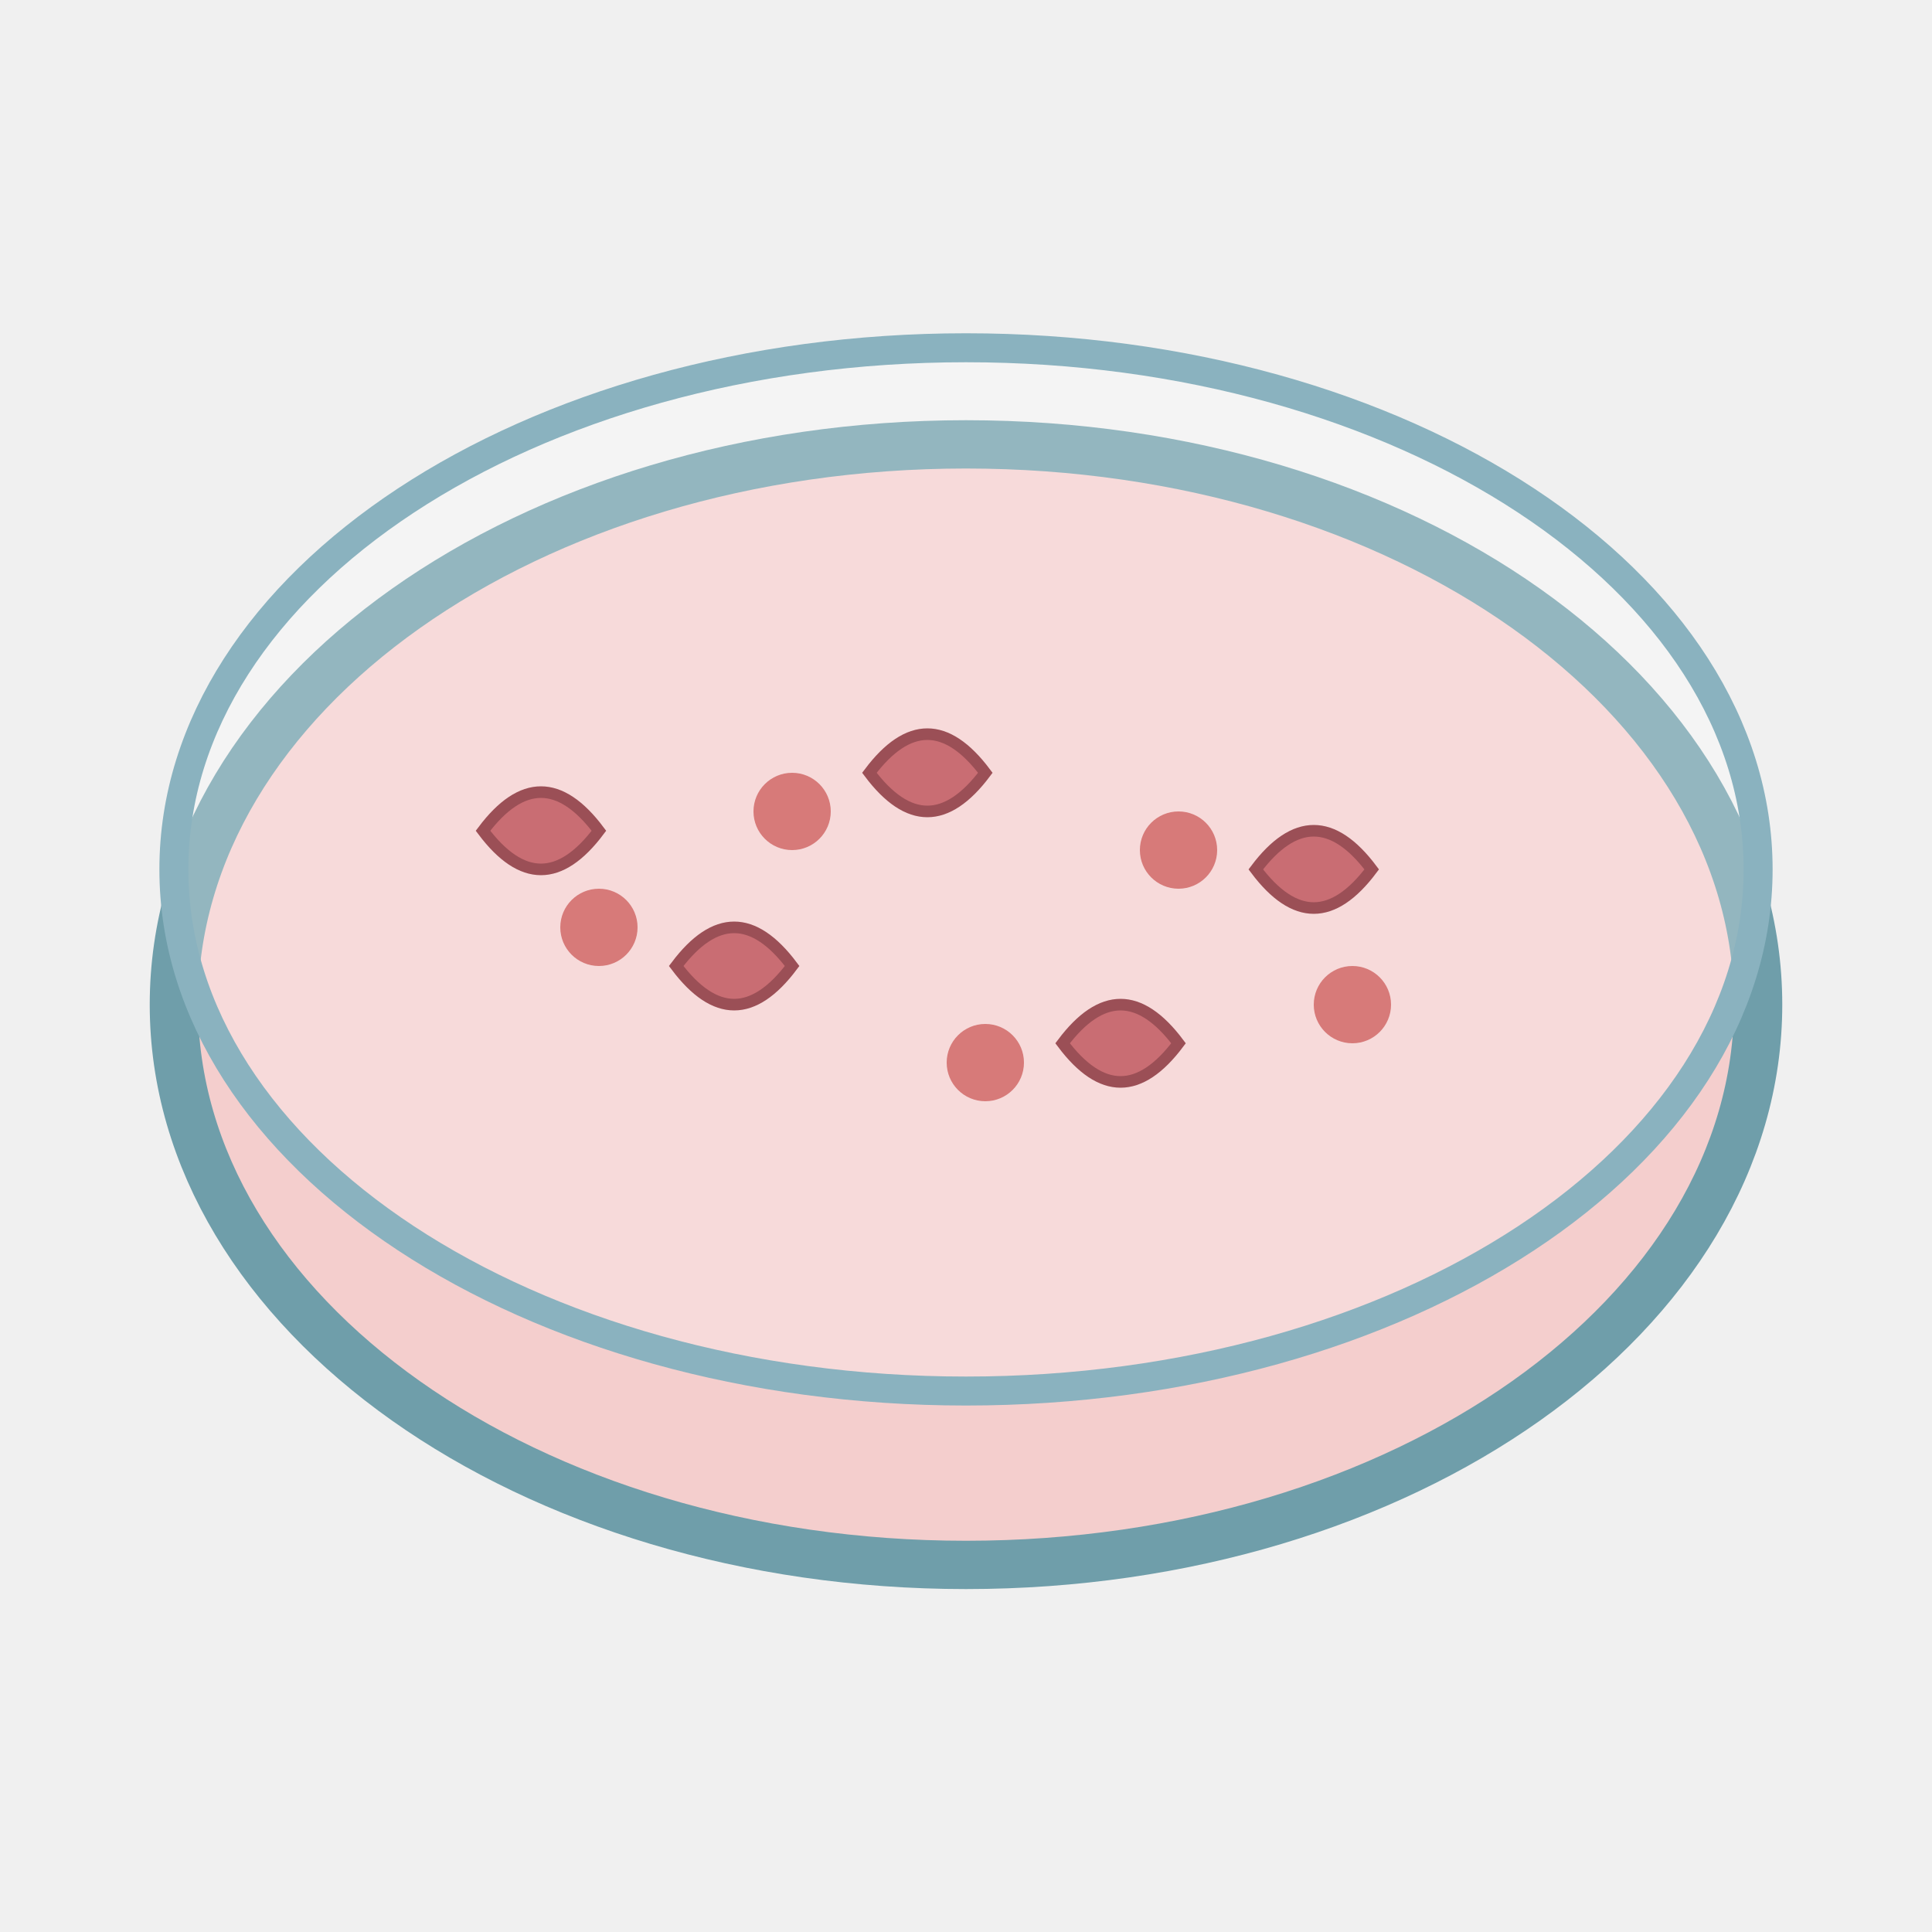
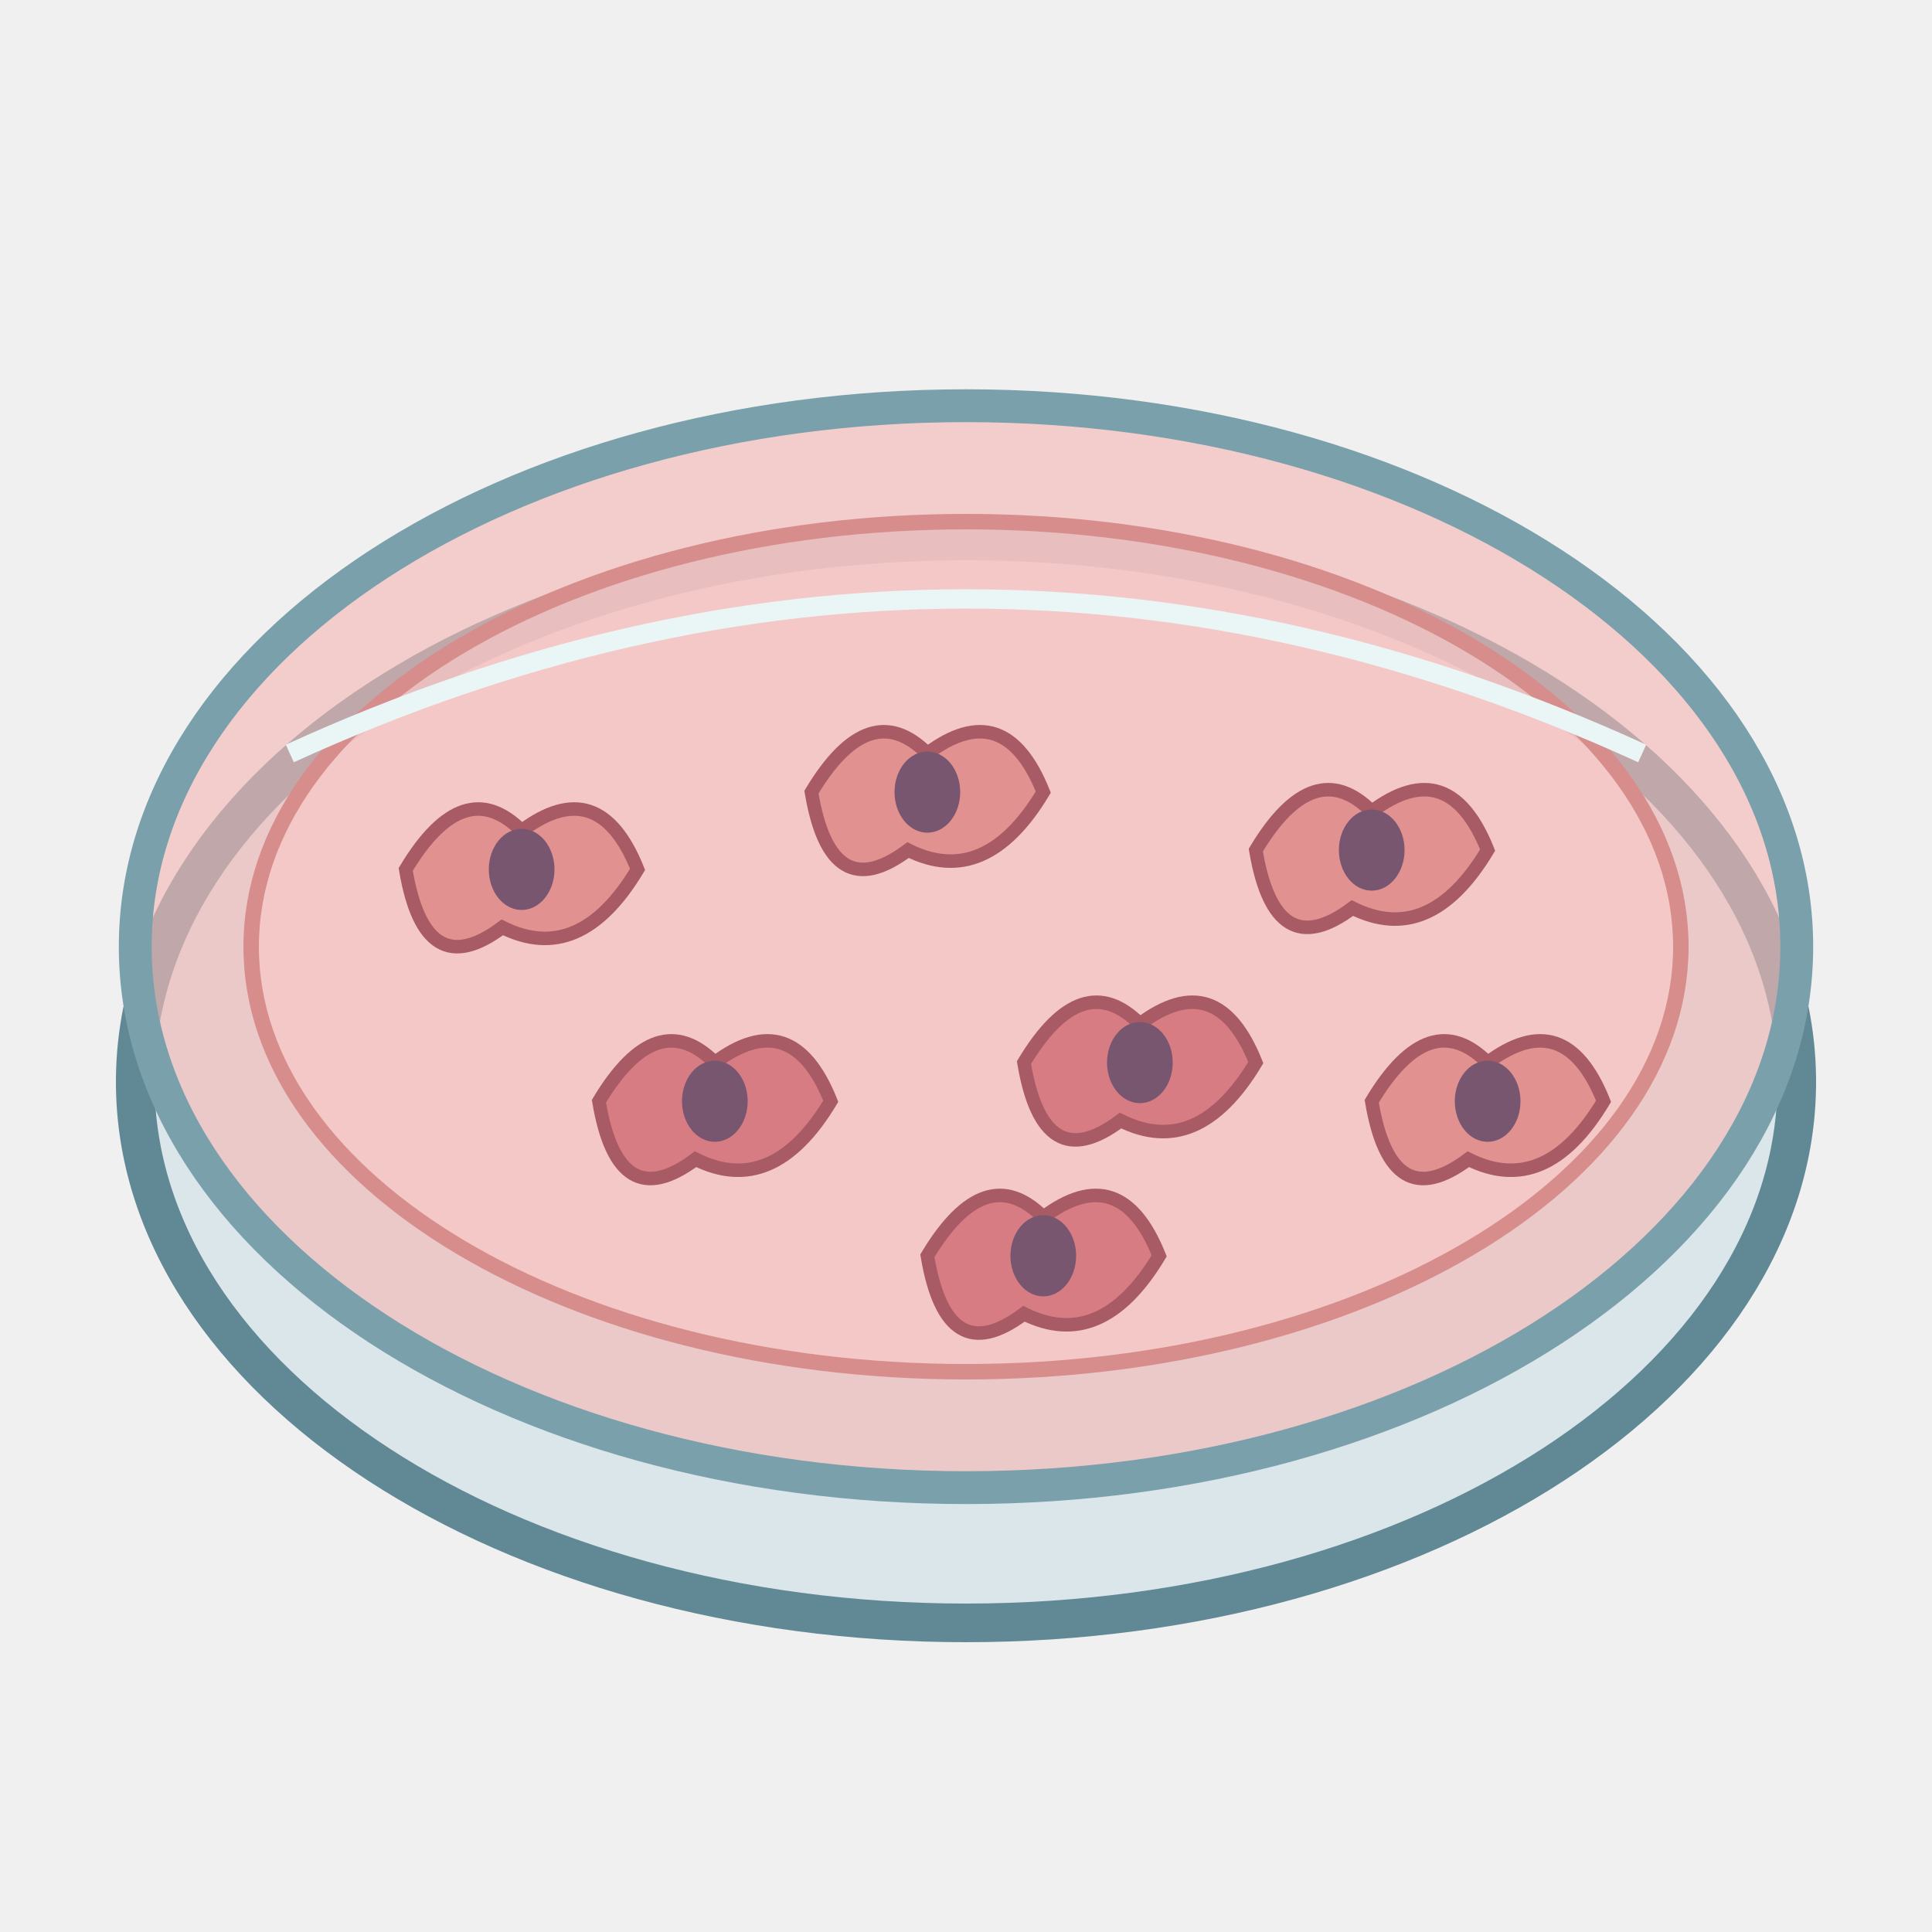
<svg xmlns="http://www.w3.org/2000/svg" viewBox="0 0 100 100" role="img" aria-labelledby="title desc">
-   <ellipse cx="50" cy="52" rx="41" ry="29" fill="#F5C3C1" fill-opacity=".75" stroke="#6F9EAA" stroke-width="2.5" />
-   <ellipse cx="50" cy="45" rx="41" ry="27" fill="#fff" fill-opacity=".25" stroke="#8AB2BF" stroke-width="1.5" />
-   <circle cx="31" cy="48" r="2" fill="#D77A79" />
-   <circle cx="41" cy="42" r="2" fill="#D77A79" />
-   <circle cx="51" cy="55" r="2" fill="#D77A79" />
-   <circle cx="61" cy="44" r="2" fill="#D77A79" />
-   <circle cx="70" cy="52" r="2" fill="#D77A79" />
-   <path d="M25 43q3-4 6 0q-3 4-6 0z" fill="#C96D73" stroke="#9B4F56" stroke-width=".6" />
-   <path d="M35 50q3-4 6 0q-3 4-6 0z" fill="#C96D73" stroke="#9B4F56" stroke-width=".6" />
-   <path d="M45 40q3-4 6 0q-3 4-6 0z" fill="#C96D73" stroke="#9B4F56" stroke-width=".6" />
-   <path d="M55 54q3-4 6 0q-3 4-6 0z" fill="#C96D73" stroke="#9B4F56" stroke-width=".6" />
-   <path d="M65 45q3-4 6 0q-3 4-6 0z" fill="#C96D73" stroke="#9B4F56" stroke-width=".6" />
+   <ellipse cx="50" cy="56" rx="43" ry="28" fill="#C9DEE4" fill-opacity=".58" stroke="#618895" stroke-width="2" />
+   <ellipse cx="50" cy="49" rx="43" ry="28" fill="#F3B8B5" fill-opacity=".64" stroke="#7AA0AB" stroke-width="1.7" />
+   <ellipse cx="50" cy="49" rx="37" ry="22" fill="#F7C8C5" fill-opacity=".74" stroke="#D68D8B" stroke-width=".8" />
+   <path d="M21 45q3-5 6-2 4-3 6 2-3 5-7 3-4 3-5-3z" fill="#E29191" stroke="#A85B64" stroke-width=".7" />
+   <ellipse cx="27" cy="45" rx="1.7" ry="2.1" fill="#78566F" />
+   <path d="M31 57q3-5 6-2 4-3 6 2-3 5-7 3-4 3-5-3z" fill="#D77C82" stroke="#A85B64" stroke-width=".7" />
+   <ellipse cx="37" cy="57" rx="1.7" ry="2.1" fill="#78566F" />
+   <path d="M42 41q3-5 6-2 4-3 6 2-3 5-7 3-4 3-5-3z" fill="#E29191" stroke="#A85B64" stroke-width=".7" />
+   <ellipse cx="48" cy="41" rx="1.7" ry="2.1" fill="#78566F" />
+   <path d="M53 55q3-5 6-2 4-3 6 2-3 5-7 3-4 3-5-3z" fill="#D77C82" stroke="#A85B64" stroke-width=".7" />
+   <ellipse cx="59" cy="55" rx="1.7" ry="2.1" fill="#78566F" />
+   <path d="M65 44q3-5 6-2 4-3 6 2-3 5-7 3-4 3-5-3z" fill="#E29191" stroke="#A85B64" stroke-width=".7" />
+   <ellipse cx="71" cy="44" rx="1.7" ry="2.1" fill="#78566F" />
+   <path d="M48 65q3-5 6-2 4-3 6 2-3 5-7 3-4 3-5-3z" fill="#D77C82" stroke="#A85B64" stroke-width=".7" />
+   <ellipse cx="54" cy="65" rx="1.7" ry="2.1" fill="#78566F" />
+   <path d="M71 57q3-5 6-2 4-3 6 2-3 5-7 3-4 3-5-3z" fill="#E29191" stroke="#A85B64" stroke-width=".7" />
+   <ellipse cx="77" cy="57" rx="1.7" ry="2.1" fill="#78566F" />
+   <path d="M15 39q35-16 70 0" fill="none" stroke="#EAF5F6" stroke-width="1" />
</svg>
